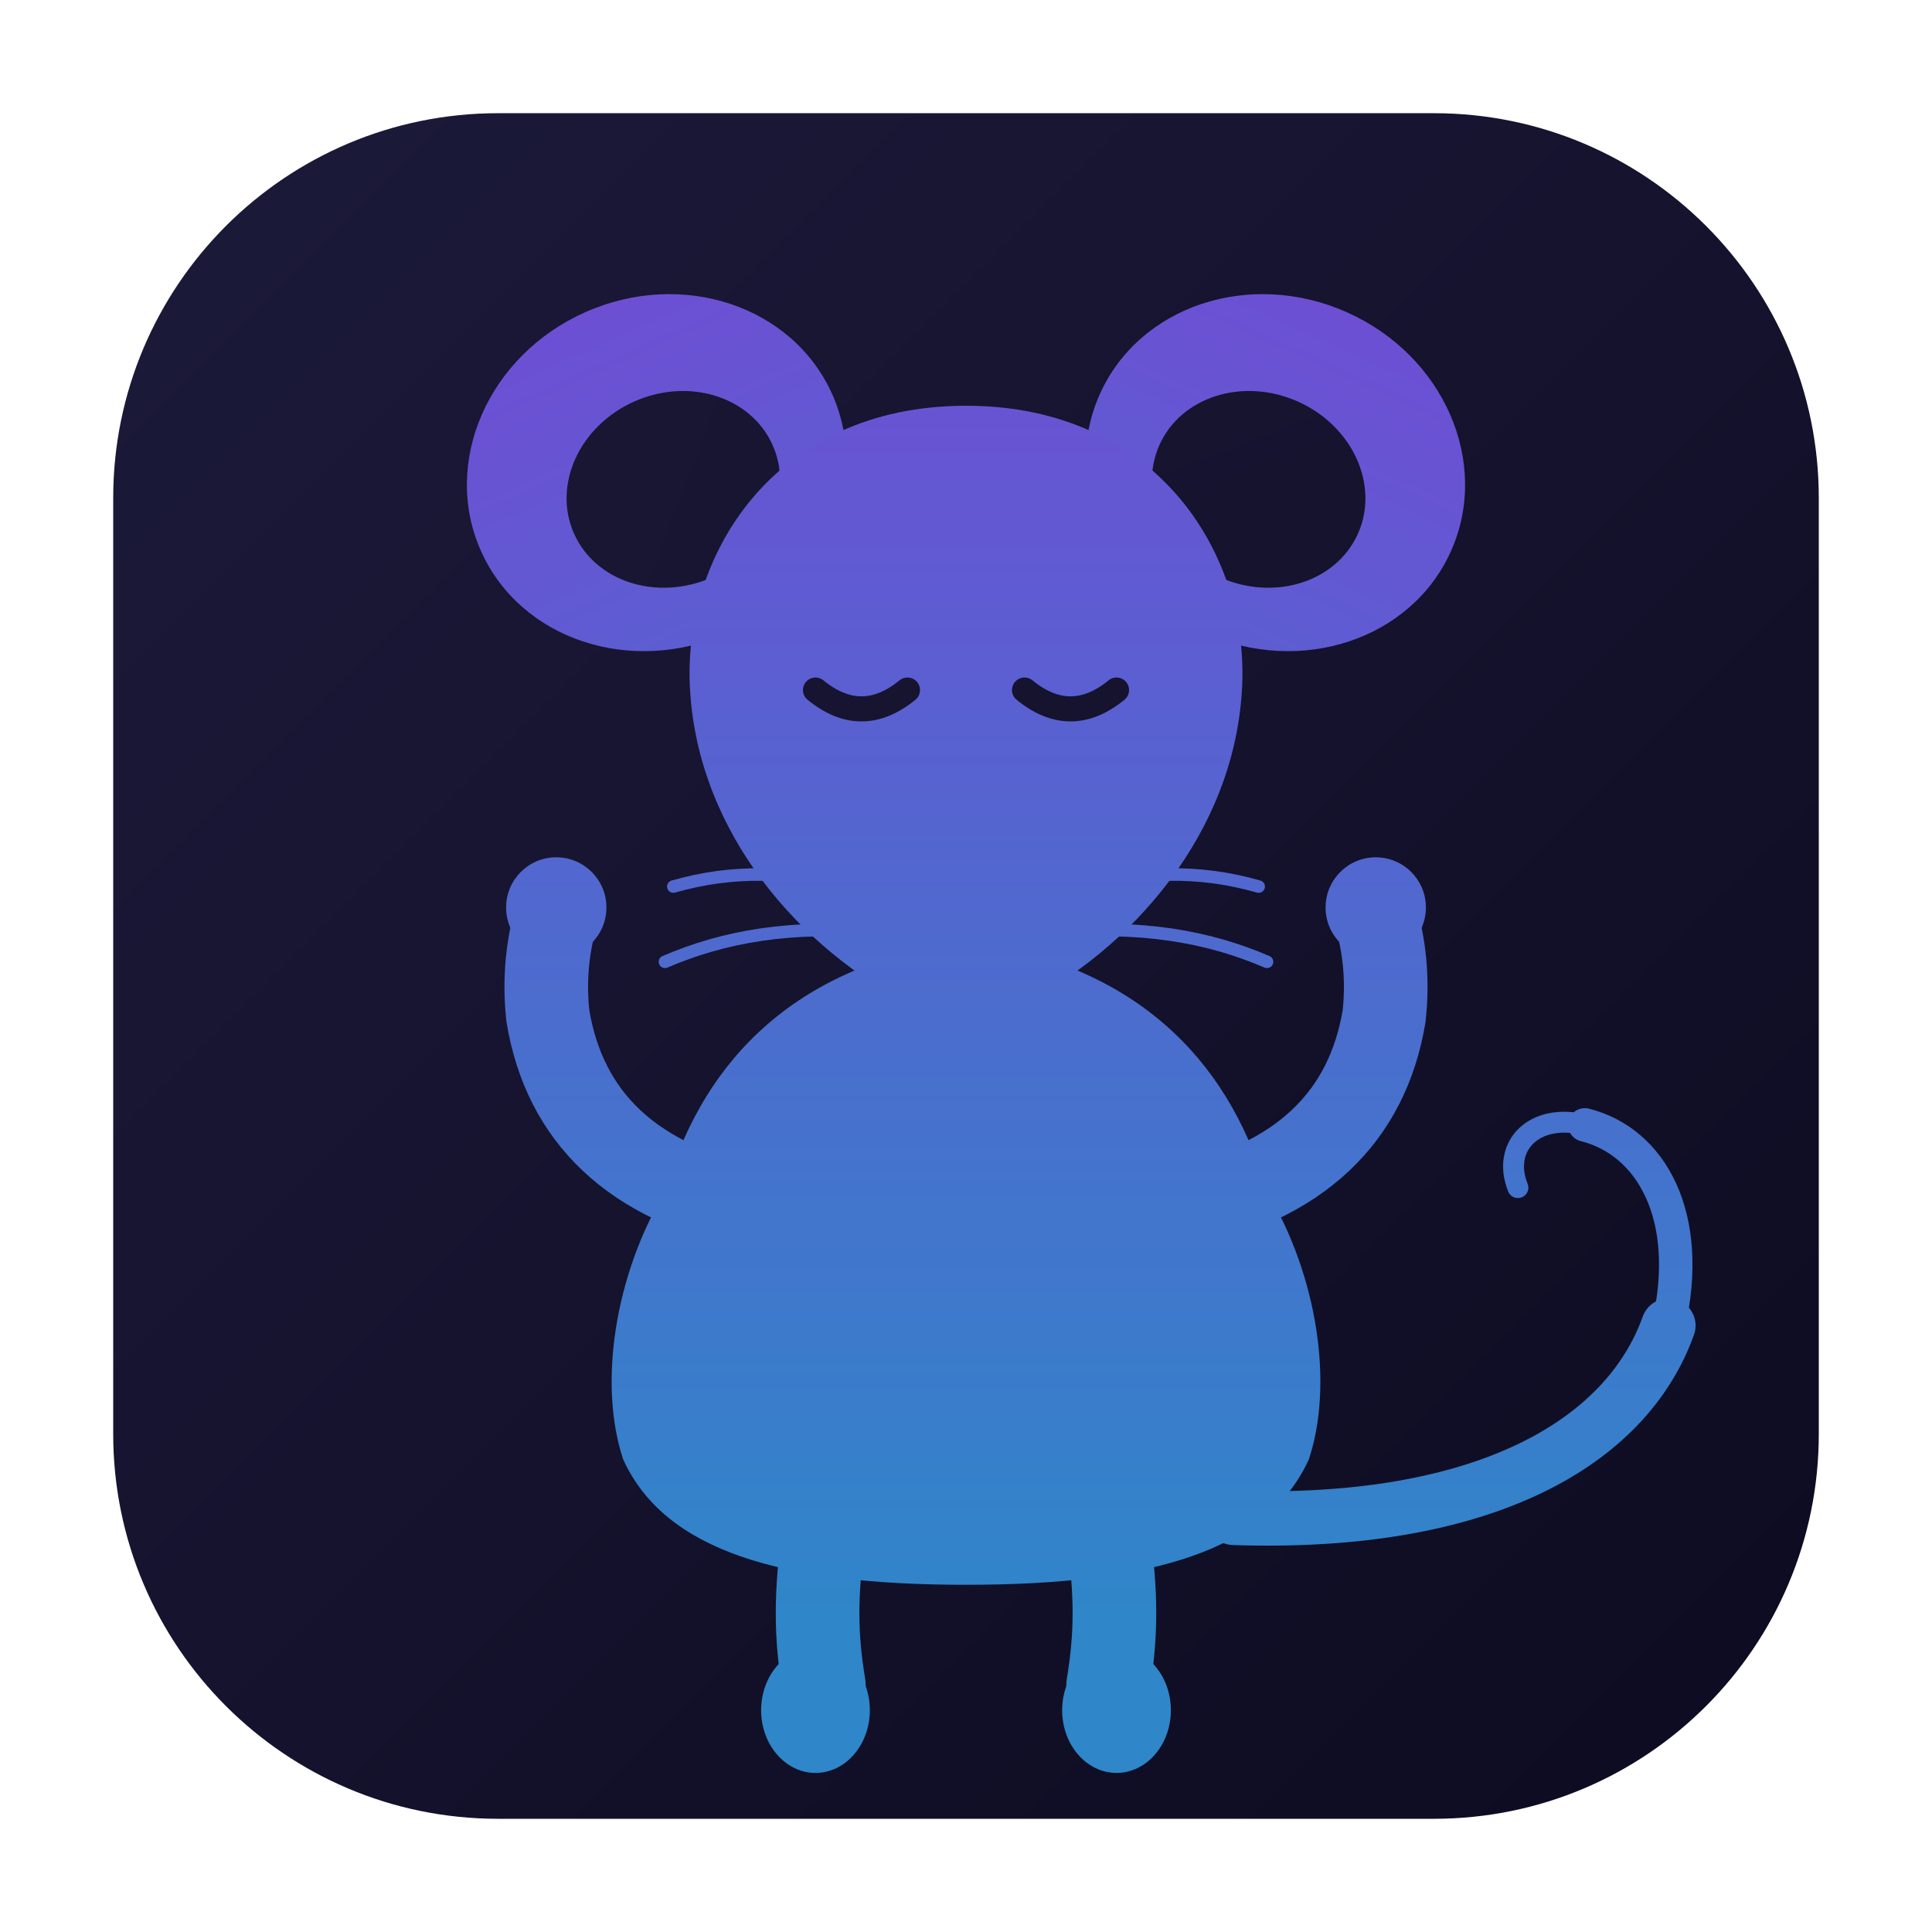
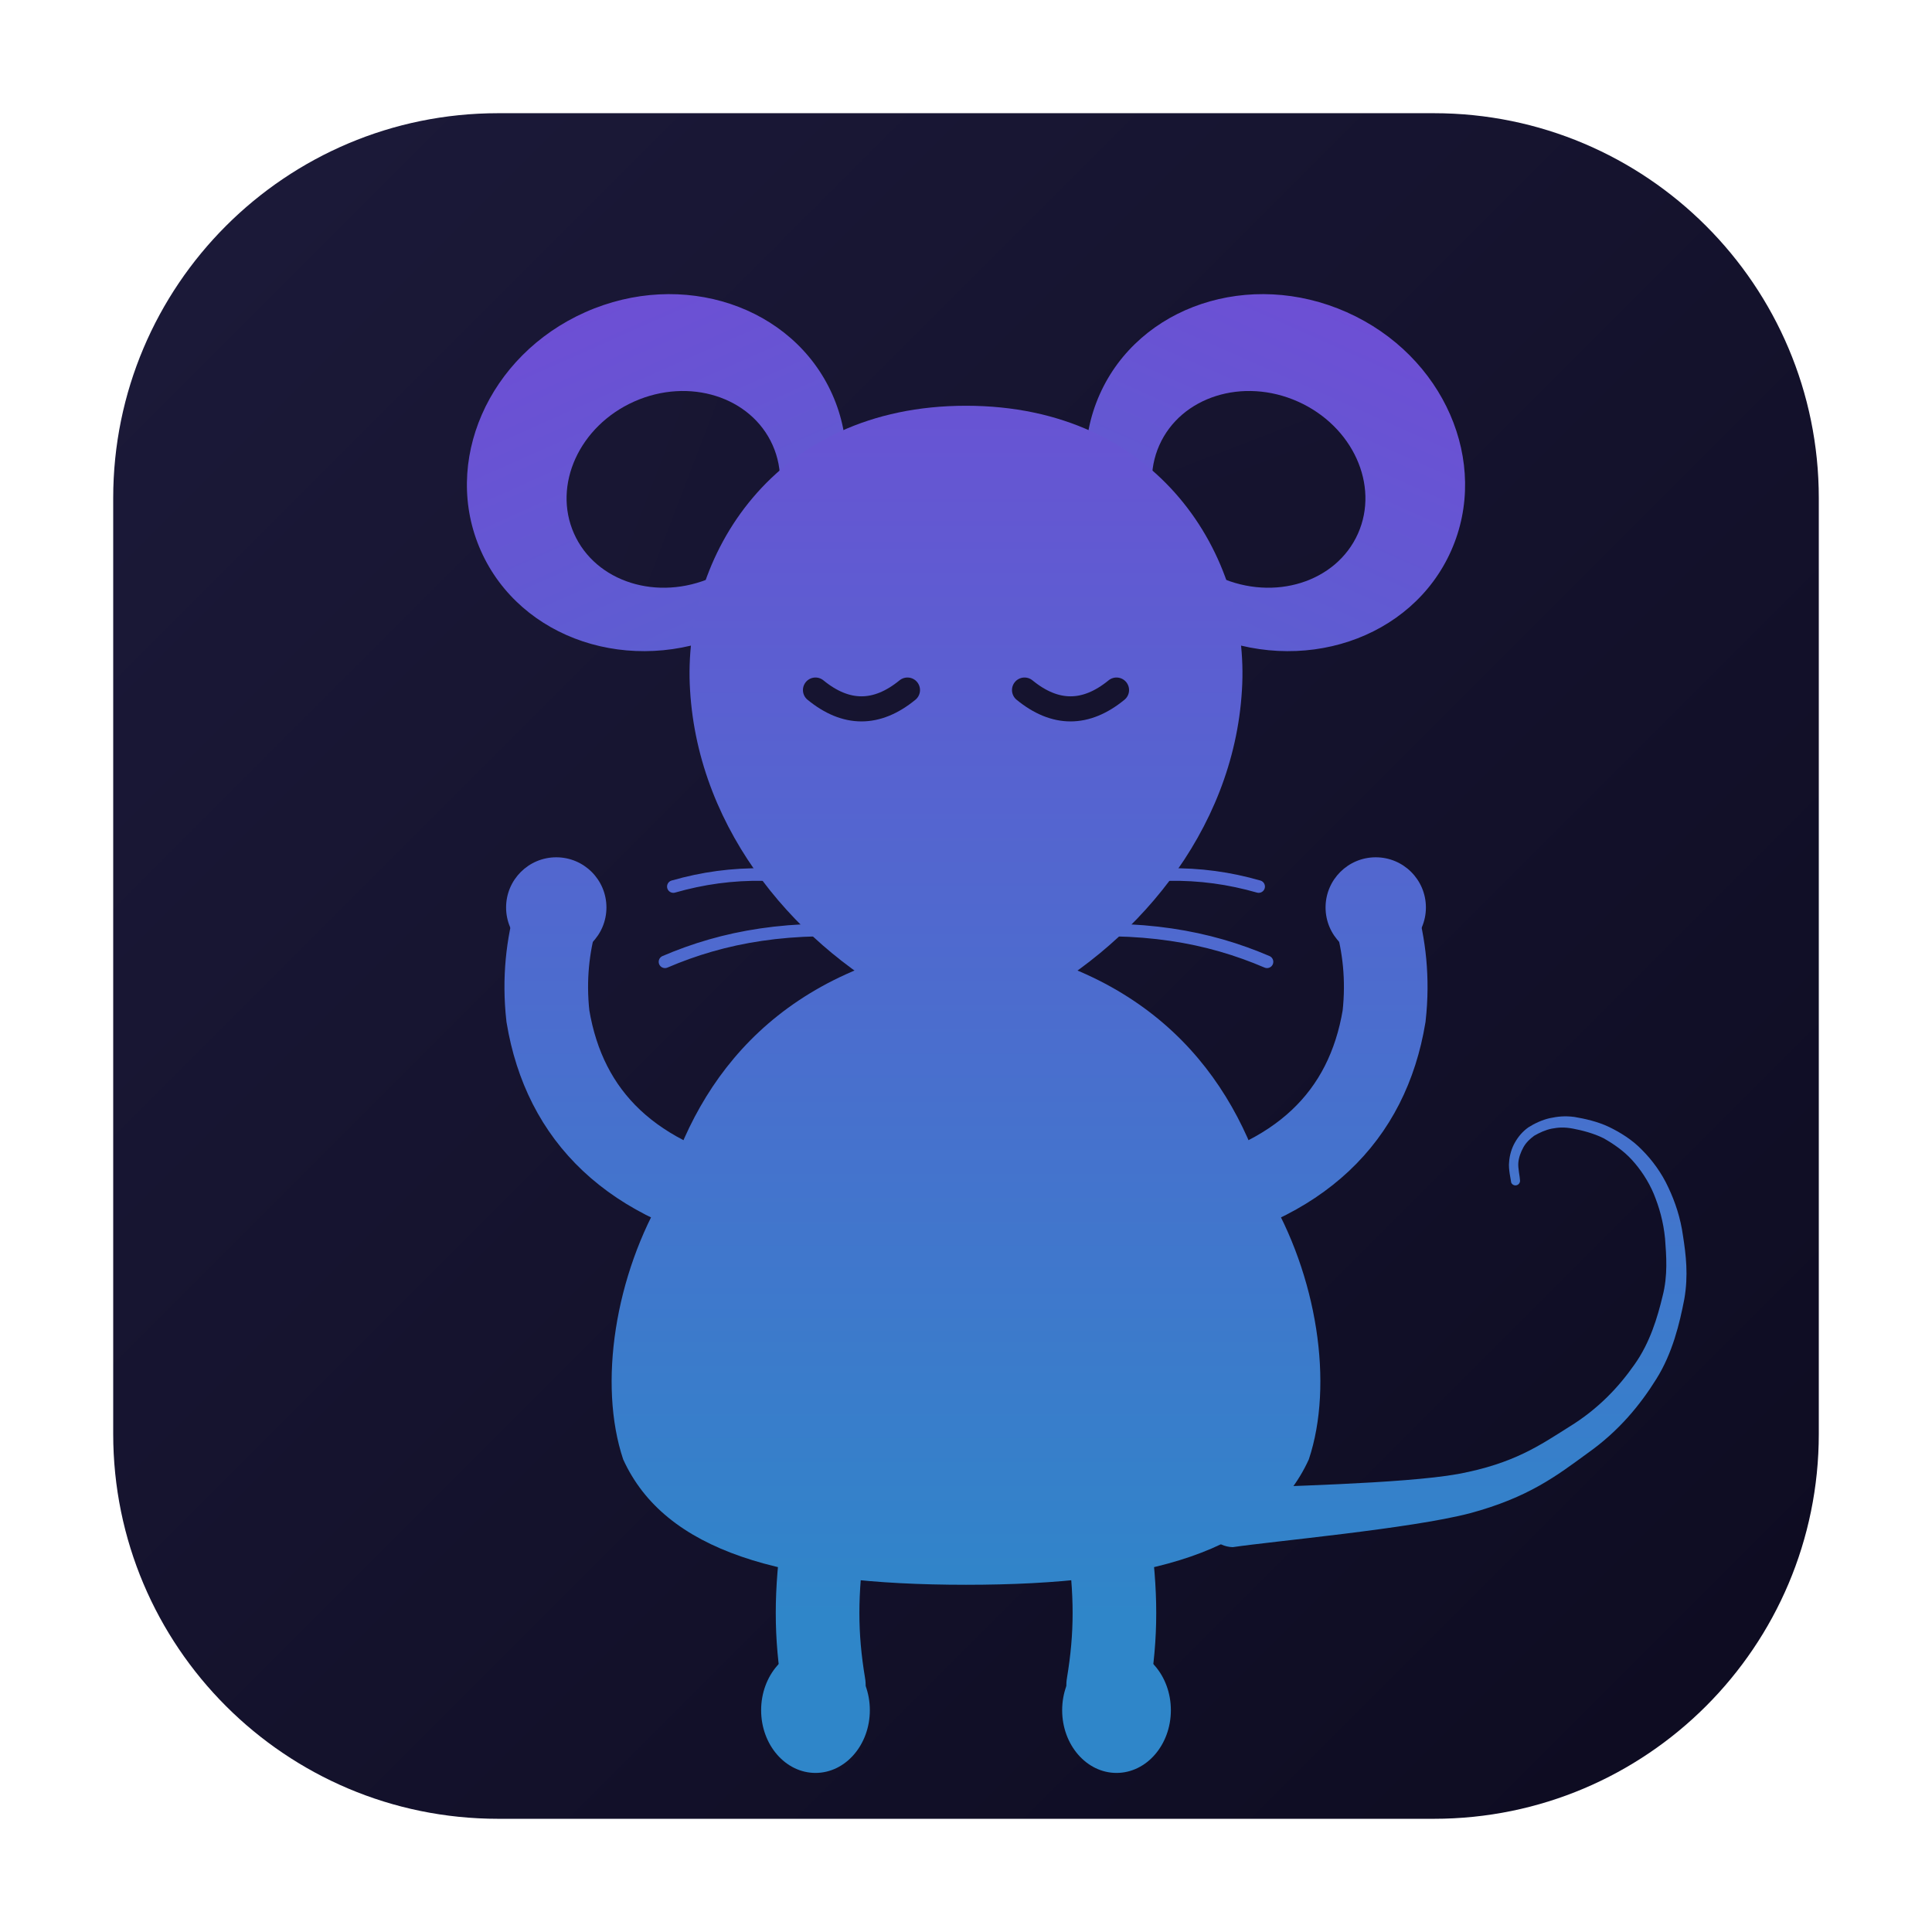
<svg xmlns="http://www.w3.org/2000/svg" viewBox="0 0 512 512">
  <defs>
    <linearGradient id="bg" gradientUnits="userSpaceOnUse" x1="30" y1="30" x2="482" y2="482">
      <stop offset="0" stop-color="#1c1a3a" />
      <stop offset="1" stop-color="#0d0b20" />
    </linearGradient>
    <linearGradient id="m" gradientUnits="userSpaceOnUse" x1="256" y1="96" x2="256" y2="412">
      <stop offset="0" stop-color="#6d4fd4" />
      <stop offset="1" stop-color="#2f86c9" />
    </linearGradient>
  </defs>
  <rect x="30" y="30" width="452" height="452" rx="102" fill="url(#bg)" />
  <g transform="translate(256 256) scale(1.108) translate(-256 -256)">
-     <path d="M320 388 C 380 390 414 370 424 342" fill="none" stroke="url(#m)" stroke-width="13" stroke-linecap="round" />
-     <path d="M424 342 C 430 316 420 298 404 294" fill="none" stroke="url(#m)" stroke-width="8" stroke-linecap="round" />
-     <path d="M404 294 C 392 291 384 299 388 309" fill="none" stroke="url(#m)" stroke-width="5" stroke-linecap="round" />
+     <path fill="url(#m)" d="M 320.2 381.0 C 329.1 380.4 360.4 379.9 373.7 377.5 C 387.1 375.0 393.3 370.6 400.3 366.2 C 407.3 361.9 412.2 356.6 415.9 351.3 C 419.6 346.1 421.4 340.0 422.6 335.0 C 423.9 330.0 423.5 325.3 423.2 321.2 C 422.8 317.1 421.8 313.7 420.5 310.5 C 419.2 307.4 417.3 304.6 415.3 302.4 C 413.3 300.2 410.8 298.5 408.5 297.2 C 406.1 296.0 403.3 295.3 401.2 294.9 C 399.1 294.5 397.7 294.6 396.1 294.9 C 394.6 295.2 393.1 295.9 391.9 296.6 C 390.8 297.4 389.9 298.3 389.3 299.4 C 388.7 300.5 388.2 301.8 388.1 303.1 C 388.0 304.4 388.5 306.5 388.5 307.2 A 1.1 1.1 0 0 1 386.4 307.8 C 386.3 307.0 385.7 304.5 385.9 302.9 C 386.0 301.3 386.5 299.6 387.3 298.2 C 388.1 296.8 389.1 295.6 390.5 294.6 C 391.9 293.7 393.8 292.8 395.6 292.4 C 397.5 292.0 399.2 291.8 401.5 292.1 C 403.9 292.5 407.1 293.2 409.8 294.5 C 412.5 295.8 415.4 297.6 417.7 300.0 C 420.1 302.4 422.4 305.5 424.0 309.0 C 425.6 312.4 426.9 316.2 427.5 320.6 C 428.2 325.1 428.8 330.0 427.8 335.7 C 426.7 341.4 425.0 348.6 421.1 354.8 C 417.3 360.9 412.2 367.2 404.7 372.5 C 397.3 377.9 390.6 383.1 376.5 386.9 C 362.3 390.6 329.2 393.6 319.8 395.0 A 7.0 7.0 0 0 1 320.2 381.0 Z" />
    <ellipse cx="182" cy="138" rx="46" ry="42" transform="rotate(-24 182 138)" fill="url(#m)" />
    <ellipse cx="330" cy="138" rx="46" ry="42" transform="rotate(24 330 138)" fill="url(#m)" />
    <ellipse cx="186" cy="142" rx="26" ry="23" transform="rotate(-24 186 142)" fill="url(#bg)" />
    <ellipse cx="326" cy="142" rx="26" ry="23" transform="rotate(24 326 142)" fill="url(#bg)" />
    <path d="M256 122              C 302 122 324 158 322 190              C 320 224 296 252 268 266              Q 256 272 244 266              C 216 252 192 224 190 190              C 188 158 210 122 256 122 Z" fill="url(#m)" />
    <g stroke="url(#m)" stroke-width="3" stroke-linecap="round" fill="none">
      <path d="M234 238 C 214 233 200 233 186 237" />
      <path d="M236 248 C 214 246 198 249 184 255" />
      <path d="M278 238 C 298 233 312 233 326 237" />
      <path d="M276 248 C 298 246 314 249 328 255" />
    </g>
    <path d="M256 250              C 300 256 320 282 328 310              C 340 330 344 356 338 374              C 328 396 300 404 256 404              C 212 404 184 396 174 374              C 168 356 172 330 184 310              C 192 282 212 256 256 250 Z" fill="url(#m)" />
    <g stroke="url(#m)" fill="none" stroke-linecap="round">
      <path d="M222 392 C 220 406 220 416 222 428" stroke-width="20" />
      <path d="M290 392 C 292 406 292 416 290 428" stroke-width="20" />
    </g>
    <ellipse cx="220" cy="434" rx="13" ry="15" fill="url(#m)" />
    <ellipse cx="292" cy="434" rx="13" ry="15" fill="url(#m)" />
    <g stroke="url(#m)" fill="none" stroke-linecap="round">
      <path d="M206 314 C 176 308 160 292 156 268 C 155 259 156 251 158 244" stroke-width="20" />
      <path d="M306 314 C 336 308 352 292 356 268 C 357 259 356 251 354 244" stroke-width="20" />
    </g>
    <circle cx="158" cy="242" r="12" fill="url(#m)" />
    <circle cx="354" cy="242" r="12" fill="url(#m)" />
    <g stroke="url(#bg)" fill="none" stroke-linecap="round">
      <path d="M220 190 Q 231 199 242 190" stroke-width="6" />
      <path d="M270 190 Q 281 199 292 190" stroke-width="6" />
    </g>
  </g>
</svg>
